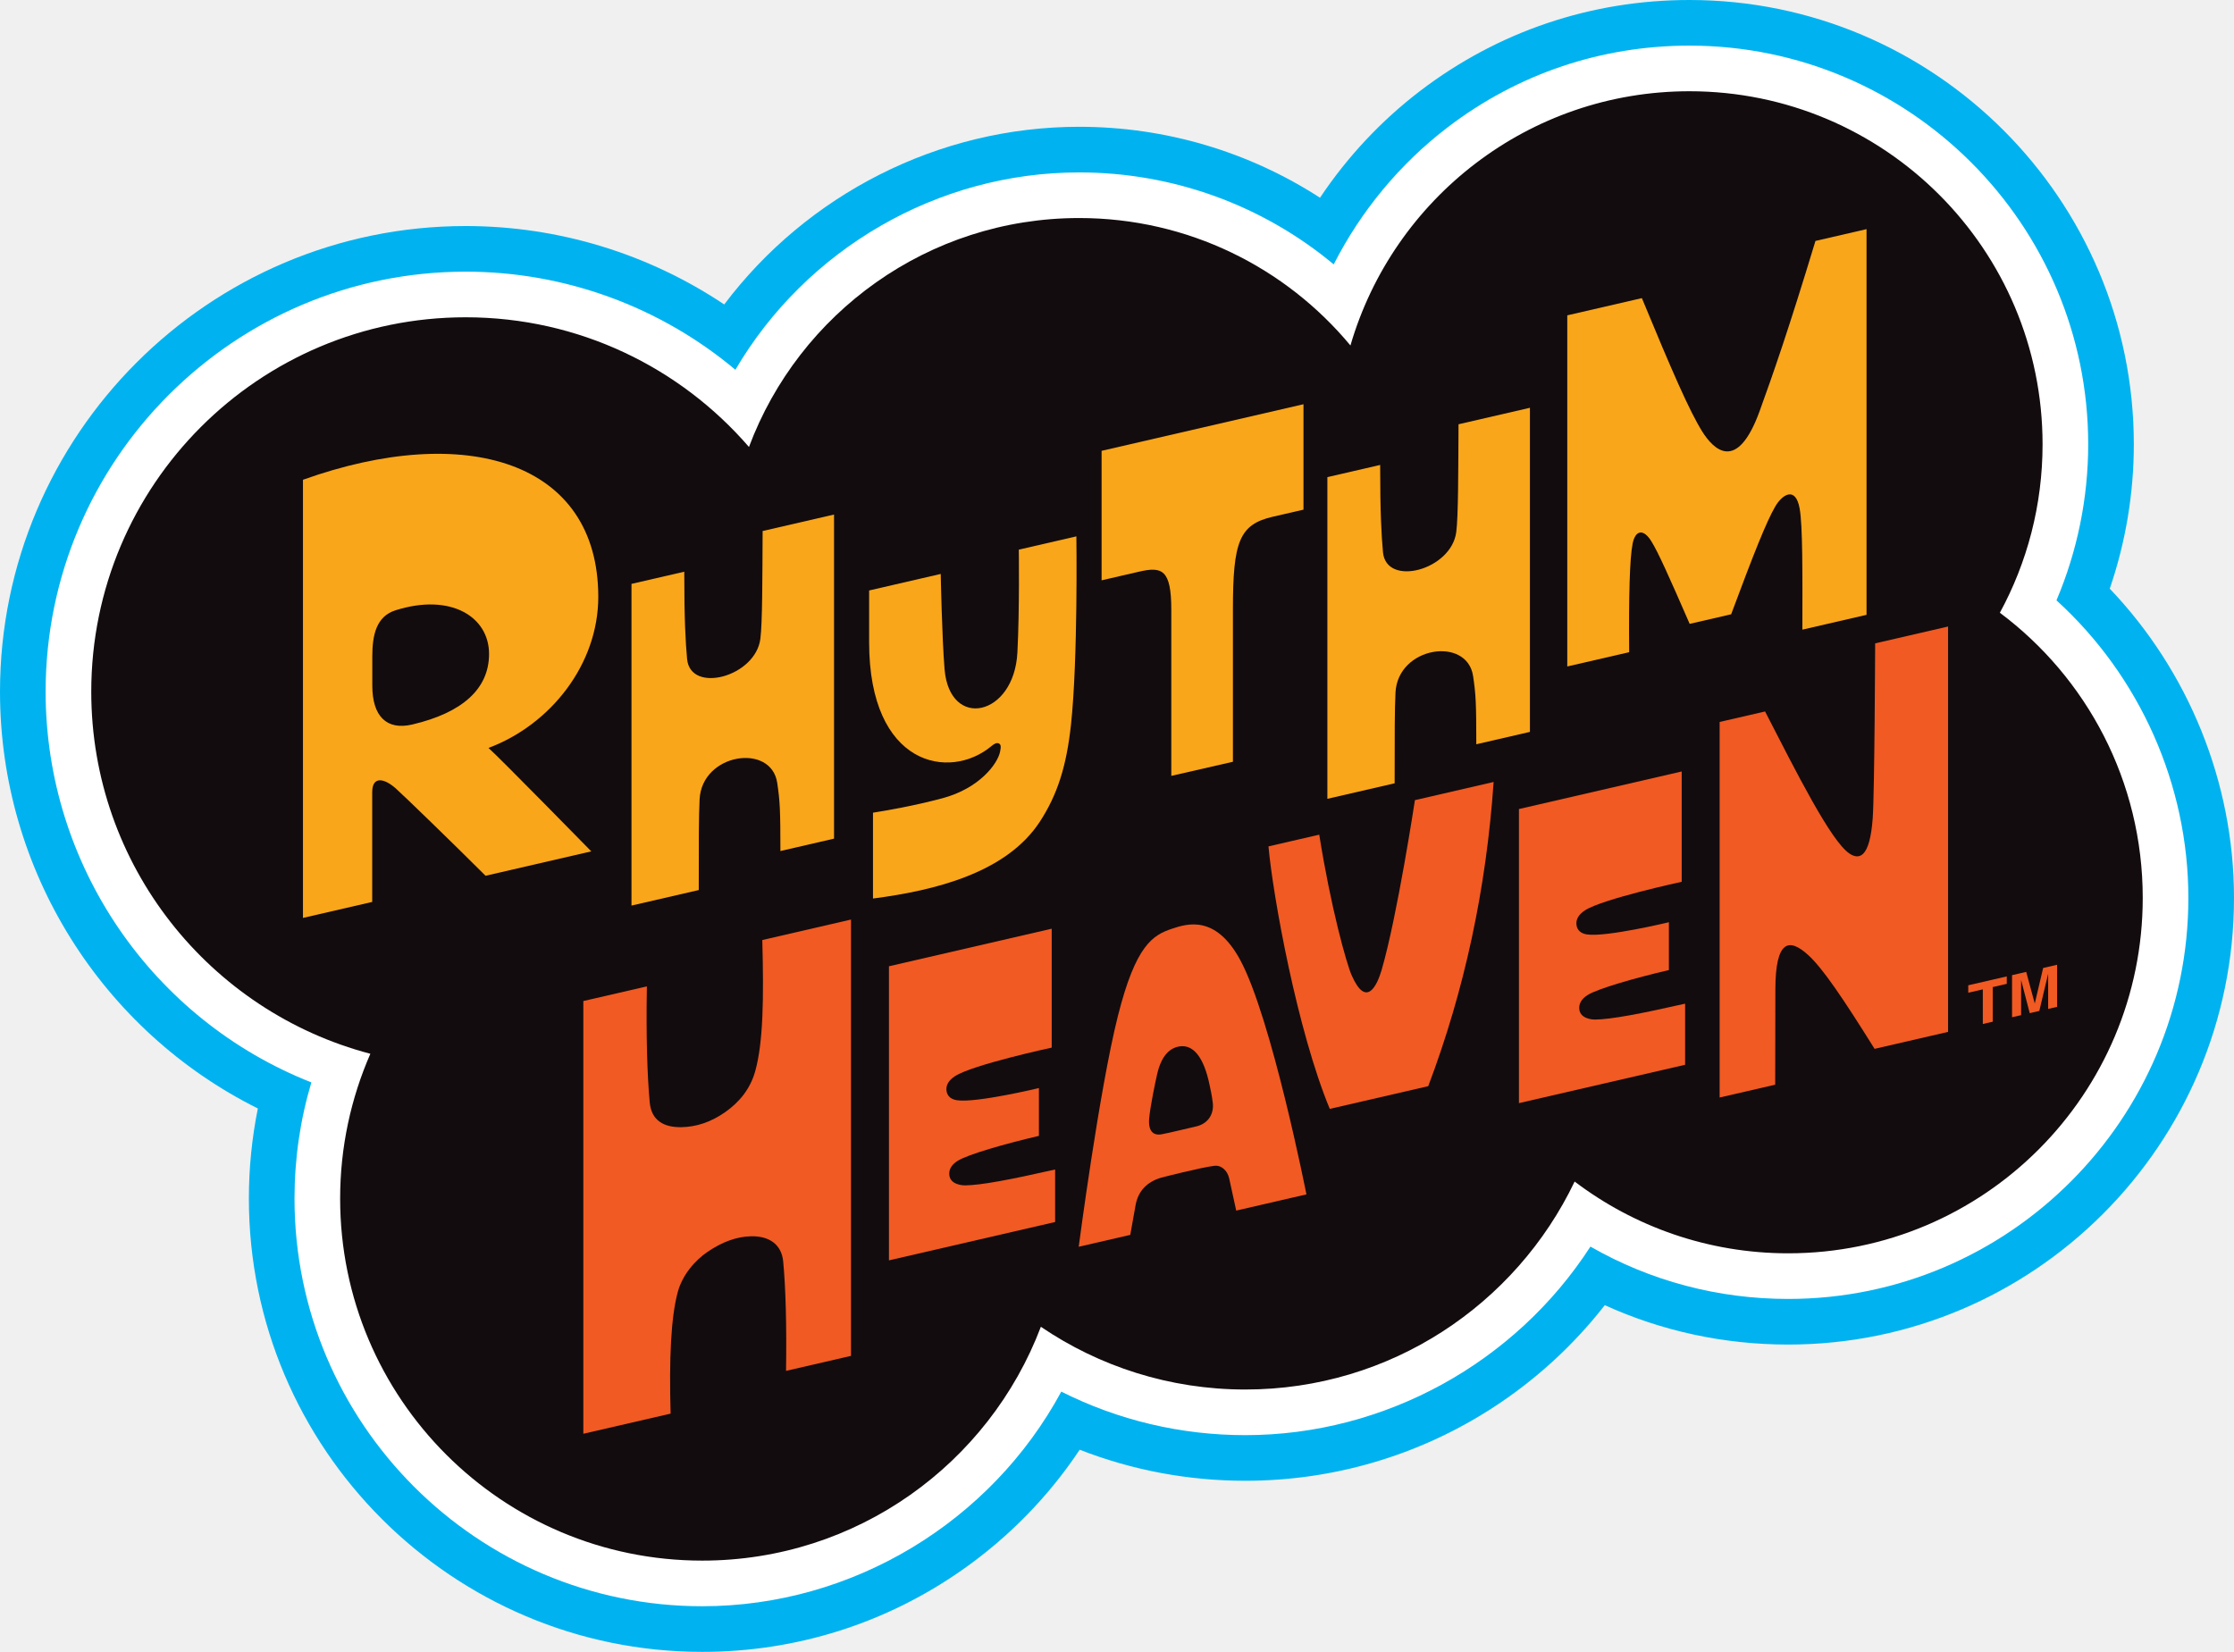
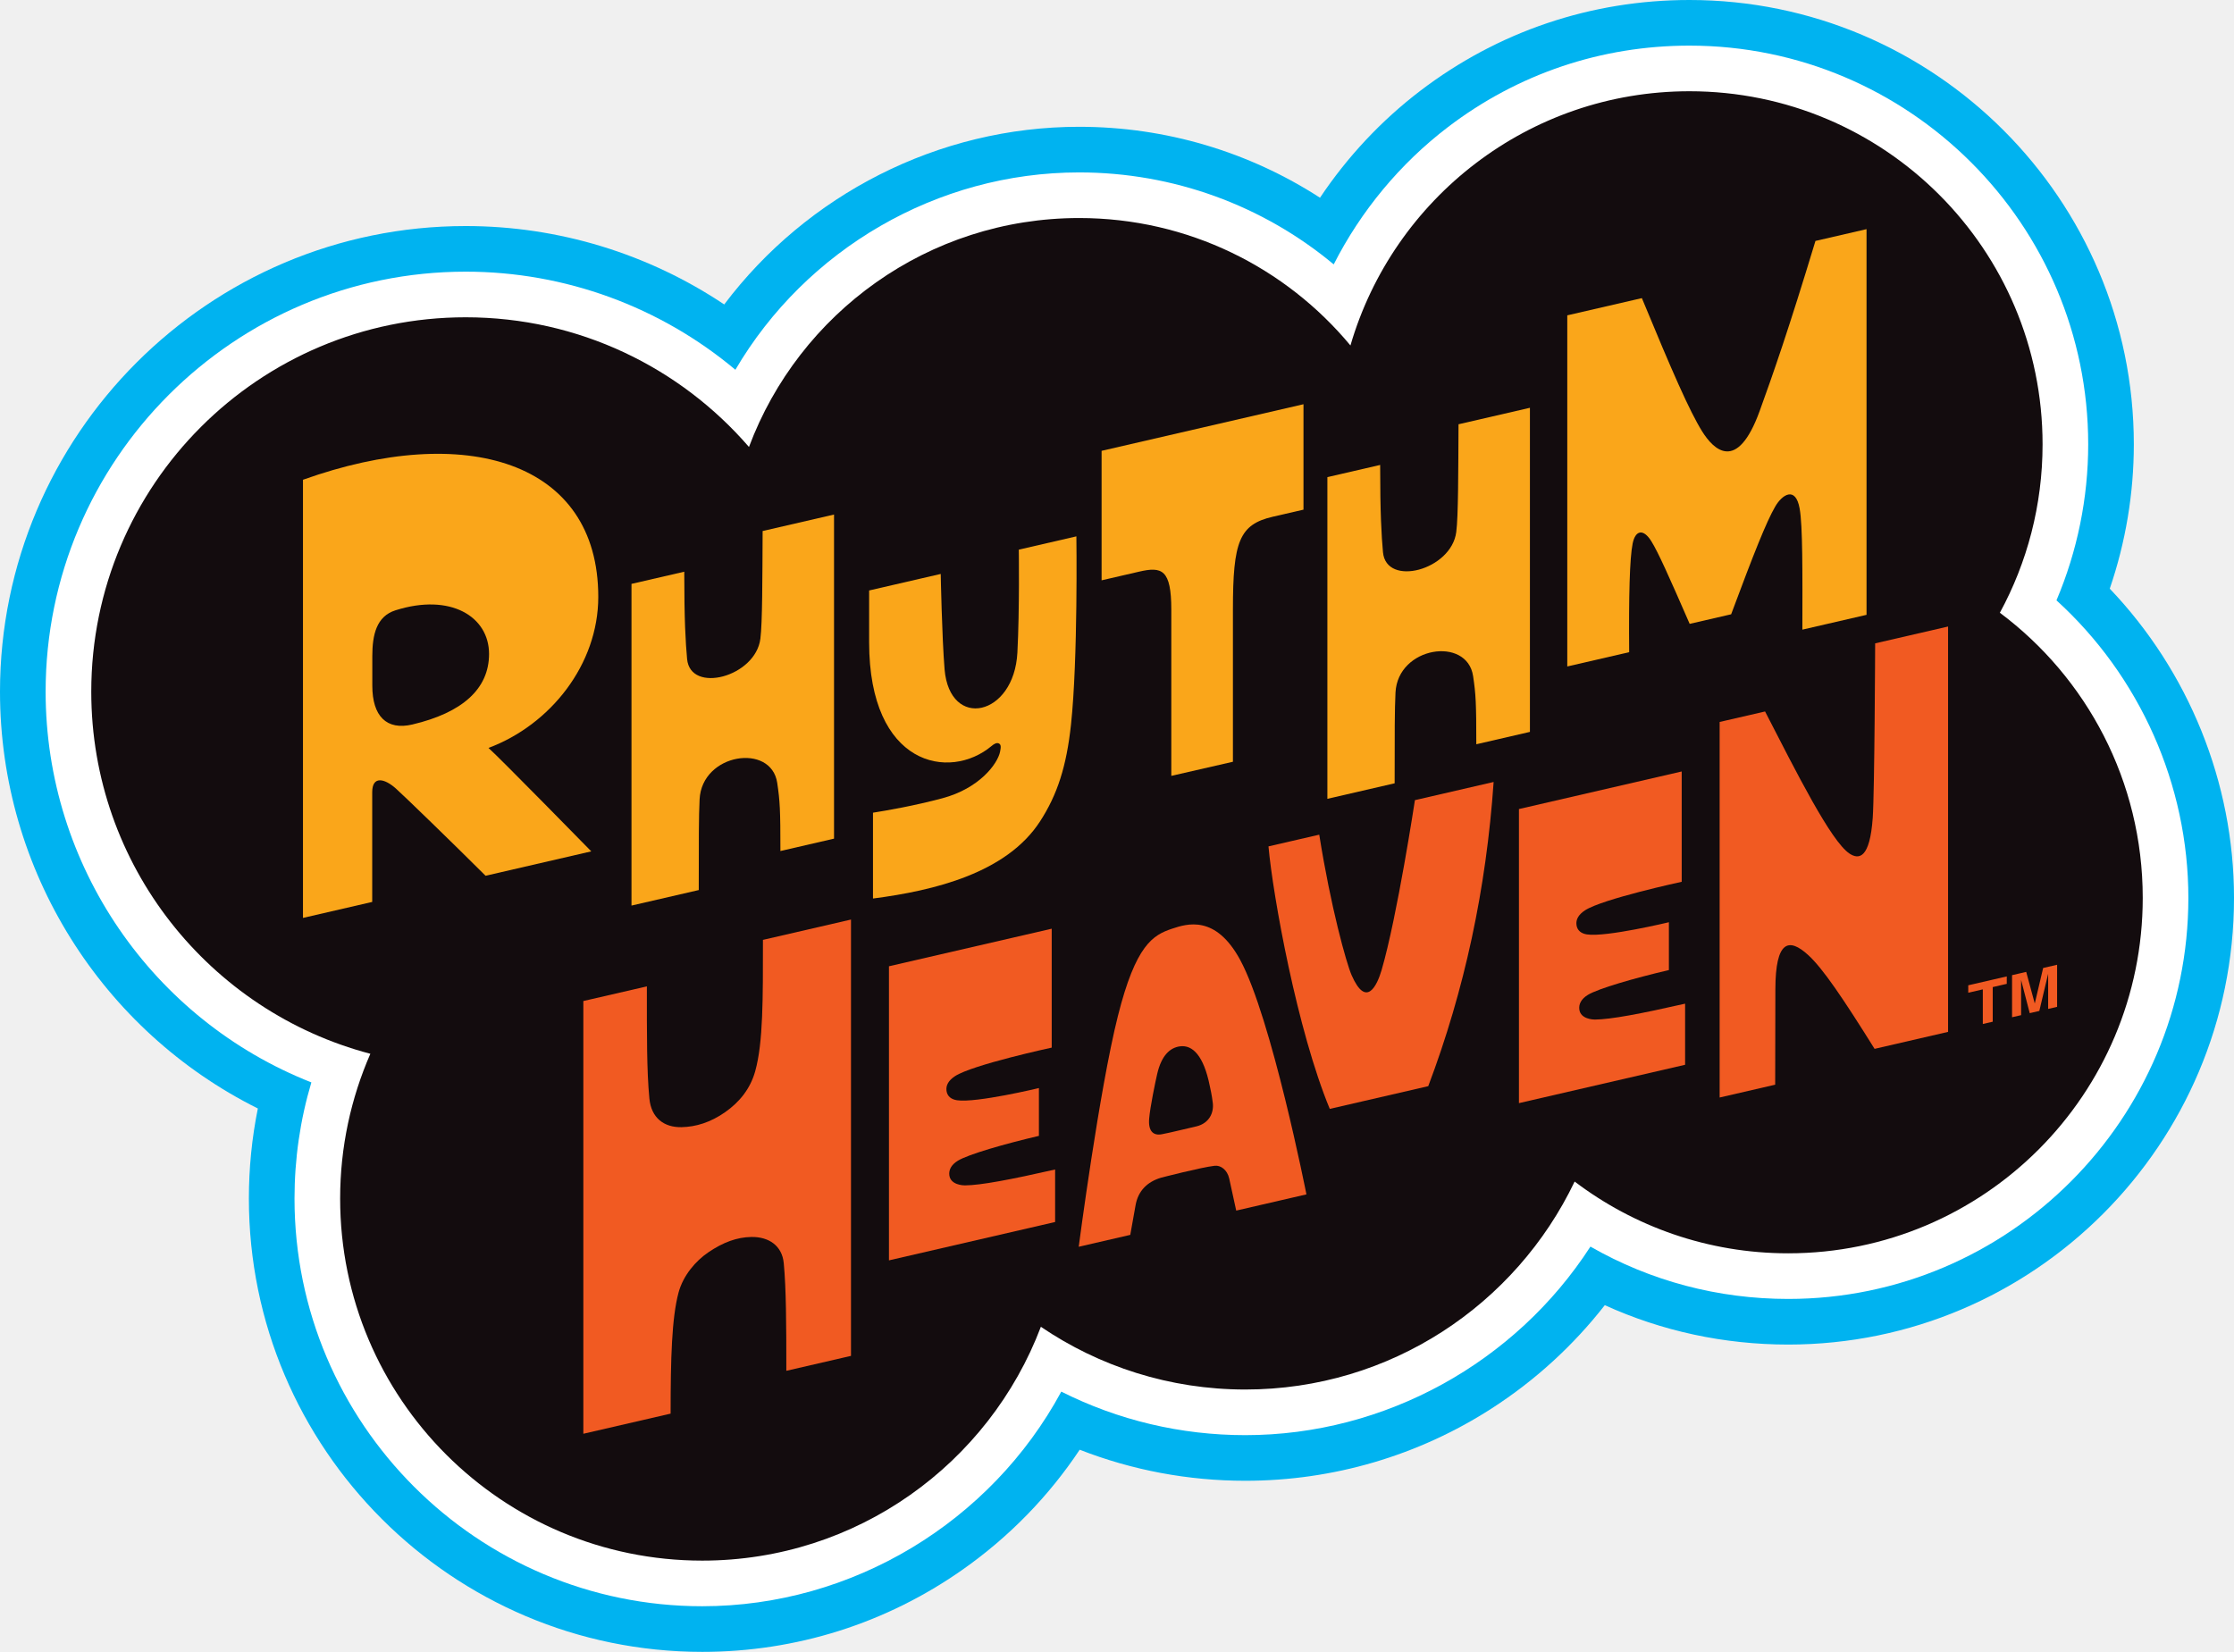
- <svg xmlns="http://www.w3.org/2000/svg" version="1.1" id="svg2" width="666.667" height="493.027" viewBox="0 0 666.667 493.027">
-   <defs id="defs6">
+ <svg xmlns="http://www.w3.org/2000/svg" version="1.1" id="svg1" width="666.667" height="493.027" viewBox="0 0 666.667 493.027">
+   <defs id="defs1">
+     <clipPath clipPathUnits="userSpaceOnUse" id="clipPath2">
+       <path d="M 0,369.77 H 500 V 0 H 0 Z" transform="translate(-472.1941,-237.9969)" id="path2" />
+     </clipPath>
+     <clipPath clipPathUnits="userSpaceOnUse" id="clipPath4">
+       <path d="M 0,369.77 H 500 V 0 H 0 Z" transform="translate(-460.2644,-235.3812)" id="path4" />
+     </clipPath>
+     <clipPath clipPathUnits="userSpaceOnUse" id="clipPath6">
+       <path d="M 0,369.77 H 500 V 0 H 0 Z" transform="translate(-447.5984,-232.6053)" id="path6" />
+     </clipPath>
+     <clipPath clipPathUnits="userSpaceOnUse" id="clipPath8">
+       <path d="M 0,369.77 H 500 V 0 H 0 Z" transform="translate(-458.405,-143.9252)" id="path8" />
+     </clipPath>
+     <clipPath clipPathUnits="userSpaceOnUse" id="clipPath10">
+       <path d="M 0,369.77 H 500 V 0 H 0 Z" transform="translate(-419.6853,-225.7548)" id="path10" />
+     </clipPath>
+     <clipPath clipPathUnits="userSpaceOnUse" id="clipPath12">
+       <path d="M 0,369.77 H 500 V 0 H 0 Z" transform="translate(-356.948,-141.5414)" id="path12" />
+     </clipPath>
+     <clipPath clipPathUnits="userSpaceOnUse" id="clipPath14">
+       <path d="M 0,369.77 H 500 V 0 H 0 Z" transform="translate(-316.6775,-190.6576)" id="path14" />
+     </clipPath>
    <clipPath clipPathUnits="userSpaceOnUse" id="clipPath16">
-       <path d="M 0,369.77 H 500 V 0 H 0 Z" id="path14" />
+       <path d="M 0,369.77 H 500 V 0 H 0 Z" transform="translate(-267.8425,-117.6478)" id="path16" />
+     </clipPath>
+     <clipPath clipPathUnits="userSpaceOnUse" id="clipPath18">
+       <path d="M 0,369.77 H 500 V 0 H 0 Z" transform="translate(-215.9485,-104.4222)" id="path18" />
+     </clipPath>
+     <clipPath clipPathUnits="userSpaceOnUse" id="clipPath20">
+       <path d="M 0,369.77 H 500 V 0 H 0 Z" transform="translate(-170.7561,-159.3783)" id="path20" />
+     </clipPath>
+     <clipPath clipPathUnits="userSpaceOnUse" id="clipPath22">
+       <path d="M 0,369.77 H 500 V 0 H 0 Z" transform="translate(-406.324,-315.8368)" id="path22" />
+     </clipPath>
+     <clipPath clipPathUnits="userSpaceOnUse" id="clipPath24">
+       <path d="M 0,369.77 H 500 V 0 H 0 Z" transform="translate(-326.4382,-274.7982)" id="path24" />
+     </clipPath>
+     <clipPath clipPathUnits="userSpaceOnUse" id="clipPath26">
+       <path d="M 0,369.77 H 500 V 0 H 0 Z" transform="translate(-246.552,-268.85)" id="path26" />
+     </clipPath>
+     <clipPath clipPathUnits="userSpaceOnUse" id="clipPath28">
+       <path d="M 0,369.77 H 500 V 0 H 0 Z" transform="translate(-240.9089,-249.7064)" id="path28" />
+     </clipPath>
+     <clipPath clipPathUnits="userSpaceOnUse" id="clipPath30">
+       <path d="M 0,369.77 H 500 V 0 H 0 Z" transform="translate(-170.6877,-250.9003)" id="path30" />
+     </clipPath>
+     <clipPath clipPathUnits="userSpaceOnUse" id="clipPath32">
+       <path d="M 0,369.77 H 500 V 0 H 0 Z" transform="translate(-92.2761,-207.5887)" id="path32" />
    </clipPath>
  </defs>
-   <g id="g8" transform="matrix(1.333333,0,0,-1.333333,0,493.0267)">
-     <g id="g10">
-       <g id="g12" clip-path="url(#clipPath16)">
-         <g id="g18" transform="translate(472.1941,237.9969)">
-           <path d="m 0,0 c 3.547,10.354 5.387,21.3 5.387,32.313 0,54.842 -44.618,99.46 -99.46,99.46 -21.962,0 -42.783,-7.021 -60.215,-20.304 -8.771,-6.684 -16.369,-14.828 -22.472,-23.958 -15.875,10.273 -34.511,15.881 -53.904,15.881 -31.602,0 -60.959,-15.251 -79.44,-39.77 -16.966,11.336 -37.05,17.552 -57.857,17.552 -57.475,0 -104.233,-46.759 -104.233,-104.233 0,-40.09 22.91,-75.957 57.711,-93.301 -1.336,-6.597 -2.009,-13.336 -2.009,-20.173 0,-55.947 45.518,-101.464 101.466,-101.464 21.005,0 41.163,6.37 58.295,18.419 10.418,7.327 19.257,16.412 26.188,26.829 11.725,-4.579 24.255,-6.949 37.064,-6.949 19.634,0 38.71,5.605 55.166,16.206 9.719,6.263 18.254,14.081 25.295,23.101 12.785,-5.807 26.681,-8.816 41.053,-8.816 55.014,0 99.771,44.854 99.771,99.987 C 27.806,-43.364 17.629,-18.478 0,0" style="fill:#00b3f0;fill-opacity:1;fill-rule:nonzero;stroke:none" id="path20" />
-         </g>
-         <g id="g22" transform="translate(460.2644,235.3812)">
-           <path d="m 0,0 c 4.665,10.989 7.104,22.912 7.104,34.928 0,49.212 -40.037,89.248 -89.248,89.248 -19.706,0 -38.387,-6.299 -54.023,-18.215 -10.731,-8.178 -19.509,-18.788 -25.593,-30.756 -15.878,13.228 -35.929,20.589 -56.974,20.589 -31.844,0 -61.148,-17.262 -76.941,-44.176 -16.813,14.092 -38.127,21.959 -60.357,21.959 -51.843,0 -94.02,-42.178 -94.02,-94.02 0,-38.941 23.963,-73.465 59.474,-87.464 -2.505,-8.406 -3.771,-17.115 -3.771,-26.01 0,-50.316 40.936,-91.251 91.252,-91.251 33.663,0 64.618,18.891 80.365,48.043 12.715,-6.402 26.749,-9.744 41.182,-9.744 31.268,0 60.466,16.246 77.246,42.206 13.429,-7.693 28.531,-11.715 44.269,-11.715 49.383,0 89.557,40.273 89.557,89.774 C 29.522,-41.241 18.621,-16.92 0,0" style="fill:#ffffff;fill-opacity:1;fill-rule:nonzero;stroke:none" id="path24" />
-         </g>
-         <g id="g26" transform="translate(447.5984,232.6053)">
-           <path d="m 0,0 c 6.094,11.207 9.557,24.051 9.557,37.704 0,43.65 -35.385,79.035 -79.036,79.035 -35.964,0 -66.297,-24.031 -75.872,-56.906 -14.47,17.425 -36.295,28.524 -60.717,28.524 -33.842,0 -62.697,-21.314 -73.901,-51.246 -15.367,17.769 -38.06,29.029 -63.397,29.029 -46.285,0 -83.807,-37.522 -83.807,-83.807 0,-38.91 26.519,-71.617 62.466,-81.056 -4.34,-9.93 -6.763,-20.888 -6.763,-32.417 0,-44.757 36.283,-81.039 81.039,-81.039 34.65,0 64.205,21.753 75.793,52.342 13.055,-8.865 28.801,-14.043 45.754,-14.043 32.49,0 60.547,19.017 73.713,46.554 13.295,-10.078 29.85,-16.063 47.802,-16.063 43.82,0 79.345,35.62 79.345,79.56 C 31.976,-37.693 19.406,-14.503 0,0" style="fill:#130c0e;fill-opacity:1;fill-rule:nonzero;stroke:none" id="path28" />
-         </g>
-         <g id="g30" transform="translate(458.405,143.9252)">
-           <path d="m 0,0 v 7.87 l -1.979,-8.327 -2.142,-0.494 -1.932,7.424 v -7.87 l -2.025,-0.468 v 9.421 l 3.165,0.73 1.907,-7.031 0.024,0.005 1.861,7.902 3.123,0.721 V 0.462 Z m -14.623,-3.376 v 7.75 l -3.259,-0.752 v 1.665 l 8.618,1.989 V 5.611 l -3.14,-0.725 v -7.749 z" style="fill:#f15a22;fill-opacity:1;fill-rule:nonzero;stroke:none" id="path32" />
-         </g>
-         <g id="g34" transform="translate(419.6853,225.7548)">
-           <path d="m 0,0 c 0,0 -0.127,-33.221 -0.541,-39.064 -0.646,-9.129 -3.099,-9.373 -5.186,-8.004 -4.164,2.732 -11.946,18.29 -18.913,31.82 l -10.165,-2.347 v -84.068 l 12.43,2.87 0.042,21.331 c 0.021,10.95 3.011,11.662 7.355,7.684 3.296,-3.018 7.783,-9.674 14.851,-20.991 l 16.447,3.797 v 90.74 z" style="fill:#f15a22;fill-opacity:1;fill-rule:nonzero;stroke:none" id="path36" />
-         </g>
-         <g id="g38" transform="translate(356.948,141.5414)">
-           <path d="m 0,0 c -0.377,-0.002 -3.169,0.093 -3.468,2.223 -0.173,1.233 0.419,2.391 1.909,3.302 2.33,1.426 10.394,3.744 18.134,5.559 v 10.703 c 0,0 -14.014,-3.372 -18.325,-2.731 -1.309,0.194 -2.181,0.886 -2.354,2.095 -0.177,1.237 0.446,2.351 1.909,3.304 3.941,2.566 21.633,6.384 21.633,6.384 v 24.695 l -36.426,-8.409 v -65.832 l 37.19,8.586 V 3.557 C 10.276,1.302 3.566,0.02 0,0" style="fill:#f15a22;fill-opacity:1;fill-rule:nonzero;stroke:none" id="path40" />
-         </g>
-         <g id="g42" transform="translate(316.6775,190.6576)">
-           <path d="m 0,0 c 0,0 -3.946,-25.999 -7.45,-38.014 -1.001,-3.433 -3.421,-8.686 -6.713,-1.175 -1.179,2.69 -4.679,15.258 -7.247,31.461 l -11.364,-2.623 c 0.995,-11.141 6.45,-41.232 13.718,-58.762 l 22.04,5.088 c 8.113,21.469 12.981,44.146 14.635,68.093 z" style="fill:#f15a22;fill-opacity:1;fill-rule:nonzero;stroke:none" id="path44" />
-         </g>
-         <g id="g46" transform="translate(267.8425,117.6478)">
-           <path d="m 0,0 c -1.755,-0.382 -5.749,-1.394 -7.79,-1.775 -1.953,-0.383 -3.094,0.718 -2.853,3.506 0.22,2.608 1.366,8.137 1.8,10.004 0.96,4.129 2.849,5.85 5.069,6.16 C -0.928,18.292 1.559,15.804 2.919,9.06 3.051,8.408 3.383,7.055 3.599,5.216 3.861,2.982 2.765,0.697 0,0 m 9.714,37.27 c -5.516,10.162 -11.93,8.055 -15.217,6.968 -4.306,-1.425 -8.128,-3.636 -12.127,-19.501 -4.204,-16.675 -8.781,-51.705 -8.781,-51.705 l 11.54,2.665 1.185,6.641 c 0.573,3.208 2.615,5.246 5.727,6.162 0,0 8.941,2.32 11.994,2.667 1.289,0.147 2.805,-0.871 3.245,-2.89 l 1.559,-7.146 15.716,3.629 c 0,0 -7.818,39.57 -14.841,52.51" style="fill:#f15a22;fill-opacity:1;fill-rule:nonzero;stroke:none" id="path48" />
-         </g>
-         <g id="g50" transform="translate(215.9485,104.4222)">
-           <path d="m 0,0 c -0.377,-0.002 -3.169,0.093 -3.468,2.223 -0.173,1.234 0.42,2.392 1.909,3.303 2.33,1.425 10.394,3.743 18.134,5.558 v 10.703 c 0,0 -14.015,-3.372 -18.325,-2.731 -1.309,0.194 -2.181,0.886 -2.354,2.095 -0.177,1.237 0.446,2.351 1.909,3.304 3.942,2.567 21.633,6.384 21.633,6.384 v 26.618 l -36.427,-8.409 v -65.832 l 37.191,8.586 V 3.557 C 10.276,1.302 3.566,0.02 0,0" style="fill:#f15a22;fill-opacity:1;fill-rule:nonzero;stroke:none" id="path52" />
-         </g>
-         <g id="g54" transform="translate(170.6135,159.3451)">
-           <path d="m 0,0 c 0.35,-13.117 0.209,-22.936 -1.591,-29.378 -1.093,-3.913 -3.499,-6.892 -6.712,-9.146 -3.273,-2.297 -6.554,-3.304 -9.767,-3.368 -3.919,-0.077 -6.75,1.449 -7.127,5.559 -0.573,6.257 -0.827,15.002 -0.636,25.959 l -14.221,-3.283 v -96.866 l 19.534,4.509 c -0.35,12.355 0.071,21.519 1.591,27.186 1.035,3.862 3.869,7.132 6.712,9.052 3.323,2.244 6.548,3.409 9.767,3.462 3.913,0.063 6.758,-1.751 7.127,-5.654 0.54,-5.717 0.795,-13.964 0.636,-24.476 l 14.539,3.356 V 4.583 Z" style="fill:#f15a22;fill-opacity:1;fill-rule:nonzero;stroke:none" id="path56" />
-         </g>
-         <g id="g58" transform="translate(406.324,315.8363)">
-           <path d="m 0,0 c -6.064,-20.024 -9.497,-29.815 -12.486,-38.069 -5.096,-14.044 -10.381,-8.527 -12.845,-4.611 -2.863,4.59 -6.759,13.518 -13.518,29.878 l -16.697,-3.853 v -78.599 l 13.855,3.198 c -0.105,12.529 0.105,21.035 0.779,24.341 0.61,2.968 2.4,3.39 4.211,0.442 1.495,-2.421 3.853,-7.665 8.549,-18.445 l 9.283,2.143 c 5.117,13.75 7.878,20.681 9.836,24.072 1.579,2.758 4.59,4.695 5.495,-0.4 0.695,-3.854 0.632,-14.307 0.61,-27.109 l 14.361,3.315 V 2.64 Z" style="fill:#faa61a;fill-opacity:1;fill-rule:nonzero;stroke:none" id="path60" />
-         </g>
-         <g id="g62" transform="translate(326.4382,274.7982)">
-           <path d="m 0,0 c -0.063,-10.739 -0.043,-20.53 -0.506,-24.109 -1.074,-8.549 -15.686,-12.402 -16.402,-4.527 -0.337,3.706 -0.632,8.601 -0.632,19.53 l -11.813,-2.727 v -72.011 l 15.056,3.475 c 0,11.433 0,16.401 0.19,20.318 0.526,10.317 16.023,12.654 17.37,3.684 0.611,-4.085 0.716,-6.043 0.716,-15.265 l 12.001,2.771 v 72.55 z" style="fill:#faa61a;fill-opacity:1;fill-rule:nonzero;stroke:none" id="path64" />
-         </g>
-         <g id="g66" transform="translate(246.552,268.85)">
-           <path d="m 0,0 v -28.985 l 8.401,1.939 c 5.096,1.177 7.201,0.513 7.201,-8.506 v -37.207 l 13.792,3.159 v 34.132 c 0,15.16 1.423,18.987 8.928,20.719 l 6.864,1.584 v 23.597 z" style="fill:#faa61a;fill-opacity:1;fill-rule:nonzero;stroke:none" id="path68" />
-         </g>
-         <g id="g70" transform="translate(240.9089,249.7064)">
-           <path d="m 0,0 -12.886,-2.975 c 0,0 0.189,-13.265 -0.316,-23.035 -0.737,-14.297 -15.139,-17.371 -16.297,-3.769 -0.589,7.138 -0.863,21.365 -0.863,21.365 l -16.024,-3.699 v -11.602 c 0,-27.688 18.003,-31.099 27.415,-23.203 0.568,0.484 1.137,0.778 1.6,0.568 0.526,-0.232 0.505,-0.8 0.295,-1.853 -0.569,-2.758 -4.653,-8.212 -12.907,-10.422 -6.296,-1.685 -12.465,-2.748 -15.539,-3.232 v -19.214 c 13.854,1.79 29.898,5.748 37.374,17.245 3.895,6.001 5.938,12.338 6.948,21.729 C 0.379,-27.315 0,0 0,0" style="fill:#faa61a;fill-opacity:1;fill-rule:nonzero;stroke:none" id="path72" />
-         </g>
-         <g id="g74" transform="translate(170.6877,250.9003)">
-           <path d="m 0,0 c -0.063,-10.738 -0.042,-20.529 -0.505,-24.109 -1.074,-8.548 -15.687,-12.402 -16.403,-4.527 -0.337,3.706 -0.632,8.602 -0.632,19.53 l -11.812,-2.727 v -72.011 l 15.055,3.475 c 0,11.434 0,16.402 0.19,20.318 0.526,10.318 16.023,12.655 17.371,3.685 0.611,-4.085 0.716,-6.043 0.716,-15.265 l 12.001,2.77 V 3.69 Z" style="fill:#faa61a;fill-opacity:1;fill-rule:nonzero;stroke:none" id="path76" />
-         </g>
-         <g id="g78" transform="translate(92.2761,207.5887)">
-           <path d="m 0,0 c -5.748,-1.348 -8.949,1.853 -8.949,8.696 v 6.612 c 0,4.768 0.927,8.906 5.18,10.254 C 8.58,29.474 17.182,24.151 17.182,15.792 17.182,7.98 11.202,2.632 0,0 m 41.627,28.573 c 0,30.383 -29.731,39.206 -66.094,26.214 v -98.08 l 15.497,3.578 v 24.555 c 0,3.748 2.759,3.095 5.306,0.821 1.79,-1.6 12.55,-12.023 20.066,-19.519 l 23.659,5.462 c 0,0 -20.626,21.068 -23.006,23.153 13.855,5.18 24.572,18.678 24.572,33.816" style="fill:#faa61a;fill-opacity:1;fill-rule:nonzero;stroke:none" id="path80" />
-         </g>
-       </g>
-     </g>
+   <g id="layer-MC0">
+     <path id="path1" d="m 0,0 c 3.547,10.354 5.387,21.3 5.387,32.313 0,54.842 -44.618,99.46 -99.46,99.46 -21.962,0 -42.783,-7.021 -60.215,-20.304 -8.771,-6.684 -16.369,-14.828 -22.472,-23.958 -15.875,10.273 -34.511,15.881 -53.904,15.881 -31.602,0 -60.959,-15.251 -79.44,-39.77 -16.966,11.336 -37.05,17.552 -57.857,17.552 -57.475,0 -104.233,-46.759 -104.233,-104.233 0,-40.09 22.91,-75.957 57.711,-93.301 -1.336,-6.597 -2.009,-13.336 -2.009,-20.173 0,-55.947 45.518,-101.464 101.466,-101.464 21.005,0 41.163,6.37 58.295,18.419 10.418,7.327 19.257,16.412 26.188,26.829 11.725,-4.579 24.255,-6.949 37.064,-6.949 19.634,0 38.71,5.605 55.166,16.206 9.719,6.263 18.254,14.081 25.295,23.101 12.785,-5.807 26.681,-8.816 41.053,-8.816 55.014,0 99.771,44.854 99.771,99.987 C 27.806,-43.364 17.629,-18.478 0,0" style="fill:#00b3f0;fill-opacity:1;fill-rule:nonzero;stroke:none" transform="matrix(1.333333,0,0,-1.333333,629.5921,175.6975)" clip-path="url(#clipPath2)" />
+     <path id="path3" d="m 0,0 c 4.665,10.989 7.104,22.912 7.104,34.928 0,49.212 -40.037,89.248 -89.248,89.248 -19.706,0 -38.387,-6.299 -54.023,-18.215 -10.731,-8.178 -19.509,-18.788 -25.593,-30.756 -15.878,13.228 -35.929,20.589 -56.974,20.589 -31.844,0 -61.148,-17.262 -76.941,-44.176 -16.813,14.092 -38.127,21.959 -60.357,21.959 -51.843,0 -94.02,-42.178 -94.02,-94.02 0,-38.941 23.963,-73.465 59.474,-87.464 -2.505,-8.406 -3.771,-17.115 -3.771,-26.01 0,-50.316 40.936,-91.251 91.252,-91.251 33.663,0 64.618,18.891 80.365,48.043 12.715,-6.402 26.749,-9.744 41.182,-9.744 31.268,0 60.466,16.246 77.246,42.206 13.429,-7.693 28.531,-11.715 44.269,-11.715 49.383,0 89.557,40.273 89.557,89.774 C 29.522,-41.241 18.621,-16.92 0,0" style="fill:#ffffff;fill-opacity:1;fill-rule:nonzero;stroke:none" transform="matrix(1.333333,0,0,-1.333333,613.6859,179.1851)" clip-path="url(#clipPath4)" />
+     <path id="path5" d="m 0,0 c 6.094,11.207 9.557,24.051 9.557,37.704 0,43.65 -35.385,79.035 -79.036,79.035 -35.964,0 -66.297,-24.031 -75.872,-56.906 -14.47,17.425 -36.295,28.524 -60.717,28.524 -33.842,0 -62.697,-21.314 -73.901,-51.246 -15.367,17.769 -38.06,29.029 -63.397,29.029 -46.285,0 -83.807,-37.522 -83.807,-83.807 0,-38.91 26.519,-71.617 62.466,-81.056 -4.34,-9.93 -6.763,-20.888 -6.763,-32.417 0,-44.757 36.283,-81.039 81.039,-81.039 34.65,0 64.205,21.753 75.793,52.342 13.055,-8.865 28.801,-14.043 45.754,-14.043 32.49,0 60.547,19.017 73.713,46.554 13.295,-10.078 29.85,-16.063 47.802,-16.063 43.82,0 79.345,35.62 79.345,79.56 C 31.976,-37.693 19.406,-14.503 0,0" style="fill:#130c0e;fill-opacity:1;fill-rule:nonzero;stroke:none" transform="matrix(1.333333,0,0,-1.333333,596.7979,182.8863)" clip-path="url(#clipPath6)" />
+     <path id="path7" d="m 0,0 v 7.87 l -1.979,-8.327 -2.142,-0.494 -1.932,7.424 v -7.87 l -2.025,-0.468 v 9.421 l 3.165,0.73 1.907,-7.031 0.024,0.005 1.861,7.902 3.123,0.721 V 0.462 Z m -14.623,-3.376 v 7.75 l -3.259,-0.752 v 1.665 l 8.618,1.989 V 5.611 l -3.14,-0.724 v -7.75 z" style="fill:#f15a22;fill-opacity:1;fill-rule:nonzero;stroke:none" transform="matrix(1.333333,0,0,-1.333333,611.2067,301.1264)" clip-path="url(#clipPath8)" />
+     <path id="path9" d="m 0,0 c 0,0 -0.127,-33.221 -0.541,-39.064 -0.646,-9.129 -3.099,-9.373 -5.186,-8.004 -4.164,2.732 -11.946,18.29 -18.913,31.82 l -10.165,-2.347 v -84.068 l 12.43,2.87 0.042,21.331 c 0.021,10.95 3.011,11.662 7.355,7.684 3.296,-3.018 7.783,-9.674 14.851,-20.991 l 16.447,3.797 v 90.74 z" style="fill:#f15a22;fill-opacity:1;fill-rule:nonzero;stroke:none" transform="matrix(1.333333,0,0,-1.333333,559.5804,192.0203)" clip-path="url(#clipPath10)" />
+     <path id="path11" d="m 0,0 c -0.377,-0.002 -3.169,0.093 -3.468,2.223 -0.173,1.233 0.419,2.391 1.909,3.303 2.33,1.425 10.394,3.743 18.134,5.558 v 10.703 c 0,0 -14.014,-3.372 -18.325,-2.731 -1.309,0.194 -2.181,0.886 -2.354,2.095 -0.177,1.237 0.446,2.351 1.909,3.304 3.941,2.566 21.633,6.384 21.633,6.384 v 24.695 l -36.426,-8.409 v -65.832 l 37.19,8.586 V 3.557 C 10.276,1.302 3.566,0.02 0,0" style="fill:#f15a22;fill-opacity:1;fill-rule:nonzero;stroke:none" transform="matrix(1.333333,0,0,-1.333333,475.9307,304.3048)" clip-path="url(#clipPath12)" />
+     <path id="path13" d="m 0,0 c 0,0 -3.946,-25.999 -7.45,-38.014 -1.001,-3.433 -3.421,-8.686 -6.713,-1.175 -1.179,2.69 -4.679,15.258 -7.247,31.461 l -11.364,-2.623 c 0.995,-11.141 6.45,-41.232 13.718,-58.762 l 22.04,5.088 c 8.113,21.469 12.981,44.146 14.635,68.093 z" style="fill:#f15a22;fill-opacity:1;fill-rule:nonzero;stroke:none" transform="matrix(1.333333,0,0,-1.333333,422.2367,238.8165)" clip-path="url(#clipPath14)" />
+     <path id="path15" d="m 0,0 c -1.755,-0.382 -5.749,-1.394 -7.79,-1.775 -1.953,-0.383 -3.094,0.718 -2.853,3.506 0.22,2.608 1.366,8.137 1.8,10.004 0.96,4.129 2.849,5.85 5.069,6.16 C -0.928,18.292 1.559,15.804 2.919,9.06 3.051,8.408 3.383,7.055 3.599,5.216 3.861,2.982 2.765,0.697 0,0 m 9.714,37.27 c -5.516,10.162 -11.93,8.055 -15.217,6.968 -4.306,-1.425 -8.128,-3.636 -12.127,-19.501 -4.204,-16.675 -8.781,-51.705 -8.781,-51.705 l 11.54,2.665 1.185,6.641 c 0.573,3.208 2.615,5.246 5.727,6.162 0,0 8.941,2.32 11.994,2.667 1.289,0.147 2.805,-0.871 3.245,-2.89 l 1.559,-7.146 15.716,3.629 c 0,0 -7.818,39.57 -14.841,52.51" style="fill:#f15a22;fill-opacity:1;fill-rule:nonzero;stroke:none" transform="matrix(1.333333,0,0,-1.333333,357.1233,336.1629)" clip-path="url(#clipPath16)" />
+     <path id="path17" d="m 0,0 c -0.377,-0.002 -3.169,0.093 -3.468,2.223 -0.173,1.234 0.42,2.392 1.909,3.303 2.33,1.425 10.394,3.743 18.134,5.558 v 10.703 c 0,0 -14.015,-3.372 -18.325,-2.731 -1.309,0.194 -2.181,0.886 -2.354,2.095 -0.177,1.237 0.446,2.351 1.909,3.304 3.942,2.567 21.633,6.384 21.633,6.384 v 26.618 l -36.427,-8.409 v -65.832 l 37.191,8.586 V 3.557 C 10.276,1.302 3.566,0.02 0,0" style="fill:#f15a22;fill-opacity:1;fill-rule:nonzero;stroke:none" transform="matrix(1.333333,0,0,-1.333333,287.9313,353.7971)" clip-path="url(#clipPath18)" />
+     <path id="path19" d="m 0,0 c 0,-13.137 0.066,-22.969 -1.733,-29.411 -1.094,-3.913 -3.5,-6.892 -6.713,-9.147 -3.273,-2.296 -6.554,-3.302 -9.767,-3.367 -3.918,-0.077 -6.782,2.055 -7.201,6.408 -0.601,6.255 -0.562,14.159 -0.562,25.11 l -14.22,-3.282 v -96.868 l 19.533,4.509 c 0,12.328 0.253,21.415 1.772,27.083 1.036,3.862 3.852,7.121 6.696,9.042 3.323,2.244 6.381,3.366 9.6,3.419 3.913,0.064 6.885,-1.956 7.254,-5.858 0.541,-5.717 0.576,-13.492 0.576,-24.101 l 14.474,3.342 V 4.55 Z" style="fill:#f15a22;fill-opacity:1;fill-rule:nonzero;stroke:none" transform="matrix(1.333333,0,0,-1.333333,227.6748,280.5223)" clip-path="url(#clipPath20)" />
+     <path id="path21" d="m 0,0 c -6.064,-20.024 -9.497,-29.815 -12.486,-38.069 -5.096,-14.044 -10.381,-8.528 -12.845,-4.611 -2.863,4.59 -6.759,13.517 -13.518,29.878 l -16.697,-3.853 v -78.6 l 13.855,3.199 c -0.105,12.528 0.105,21.035 0.779,24.34 0.61,2.969 2.4,3.39 4.211,0.443 1.495,-2.422 3.853,-7.665 8.549,-18.445 l 9.283,2.143 c 5.117,13.749 7.878,20.681 9.836,24.071 1.579,2.758 4.59,4.695 5.495,-0.4 0.695,-3.853 0.632,-14.306 0.61,-27.108 l 14.361,3.315 V 2.639 Z" style="fill:#faa61a;fill-opacity:1;fill-rule:nonzero;stroke:none" transform="matrix(1.333333,0,0,-1.333333,541.7653,71.91093)" clip-path="url(#clipPath22)" />
+     <path id="path23" d="m 0,0 c -0.063,-10.739 -0.043,-20.529 -0.506,-24.109 -1.074,-8.549 -15.686,-12.402 -16.402,-4.527 -0.337,3.706 -0.632,8.602 -0.632,19.53 l -11.813,-2.727 v -72.011 l 15.056,3.475 c 0,11.433 0,16.401 0.19,20.318 0.526,10.317 16.023,12.654 17.37,3.684 0.611,-4.084 0.716,-6.043 0.716,-15.265 l 12.001,2.771 v 72.55 z" style="fill:#faa61a;fill-opacity:1;fill-rule:nonzero;stroke:none" transform="matrix(1.333333,0,0,-1.333333,435.2509,126.6291)" clip-path="url(#clipPath24)" />
+     <path id="path25" d="m 0,0 v -28.985 l 8.401,1.94 c 5.096,1.176 7.201,0.512 7.201,-8.507 v -37.207 l 13.792,3.159 v 34.132 c 0,15.16 1.423,18.987 8.928,20.719 l 6.864,1.584 v 23.597 z" style="fill:#faa61a;fill-opacity:1;fill-rule:nonzero;stroke:none" transform="matrix(1.333333,0,0,-1.333333,328.736,134.56)" clip-path="url(#clipPath26)" />
+     <path id="path27" d="m 0,0 -12.886,-2.975 c 0,0 0.189,-13.265 -0.316,-23.035 -0.737,-14.297 -15.139,-17.371 -16.297,-3.769 -0.589,7.138 -0.863,21.365 -0.863,21.365 l -16.024,-3.699 v -11.602 c 0,-27.688 18.003,-31.099 27.415,-23.203 0.568,0.484 1.137,0.778 1.6,0.568 0.526,-0.232 0.505,-0.8 0.295,-1.853 -0.569,-2.758 -4.653,-8.212 -12.907,-10.422 -6.296,-1.685 -12.465,-2.748 -15.539,-3.232 v -19.214 c 13.854,1.79 29.898,5.749 37.374,17.245 3.895,6.001 5.938,12.339 6.948,21.729 C 0.379,-27.315 0,0 0,0" style="fill:#faa61a;fill-opacity:1;fill-rule:nonzero;stroke:none" transform="matrix(1.333333,0,0,-1.333333,321.2119,160.0848)" clip-path="url(#clipPath28)" />
+     <path id="path29" d="m 0,0 c -0.063,-10.738 -0.042,-20.529 -0.505,-24.109 -1.074,-8.548 -15.687,-12.402 -16.403,-4.527 -0.337,3.706 -0.632,8.602 -0.632,19.53 l -11.812,-2.727 v -72.011 l 15.055,3.475 c 0,11.434 0,16.402 0.19,20.318 0.526,10.318 16.023,12.655 17.371,3.685 0.611,-4.085 0.716,-6.043 0.716,-15.265 l 12.001,2.77 V 3.69 Z" style="fill:#faa61a;fill-opacity:1;fill-rule:nonzero;stroke:none" transform="matrix(1.333333,0,0,-1.333333,227.5836,158.4929)" clip-path="url(#clipPath30)" />
+     <path id="path31" d="m 0,0 c -5.748,-1.348 -8.949,1.853 -8.949,8.696 v 6.612 c 0,4.768 0.927,8.906 5.18,10.254 C 8.58,29.474 17.182,24.151 17.182,15.792 17.182,7.98 11.202,2.632 0,0 m 41.627,28.573 c 0,30.383 -29.731,39.206 -66.094,26.214 v -98.08 l 15.497,3.578 v 24.555 c 0,3.748 2.759,3.095 5.306,0.821 1.79,-1.6 12.55,-12.023 20.066,-19.519 l 23.659,5.462 c 0,0 -20.626,21.068 -23.006,23.153 13.855,5.18 24.572,18.678 24.572,33.816" style="fill:#faa61a;fill-opacity:1;fill-rule:nonzero;stroke:none" transform="matrix(1.333333,0,0,-1.333333,123.0348,216.2417)" clip-path="url(#clipPath32)" />
  </g>
</svg>
